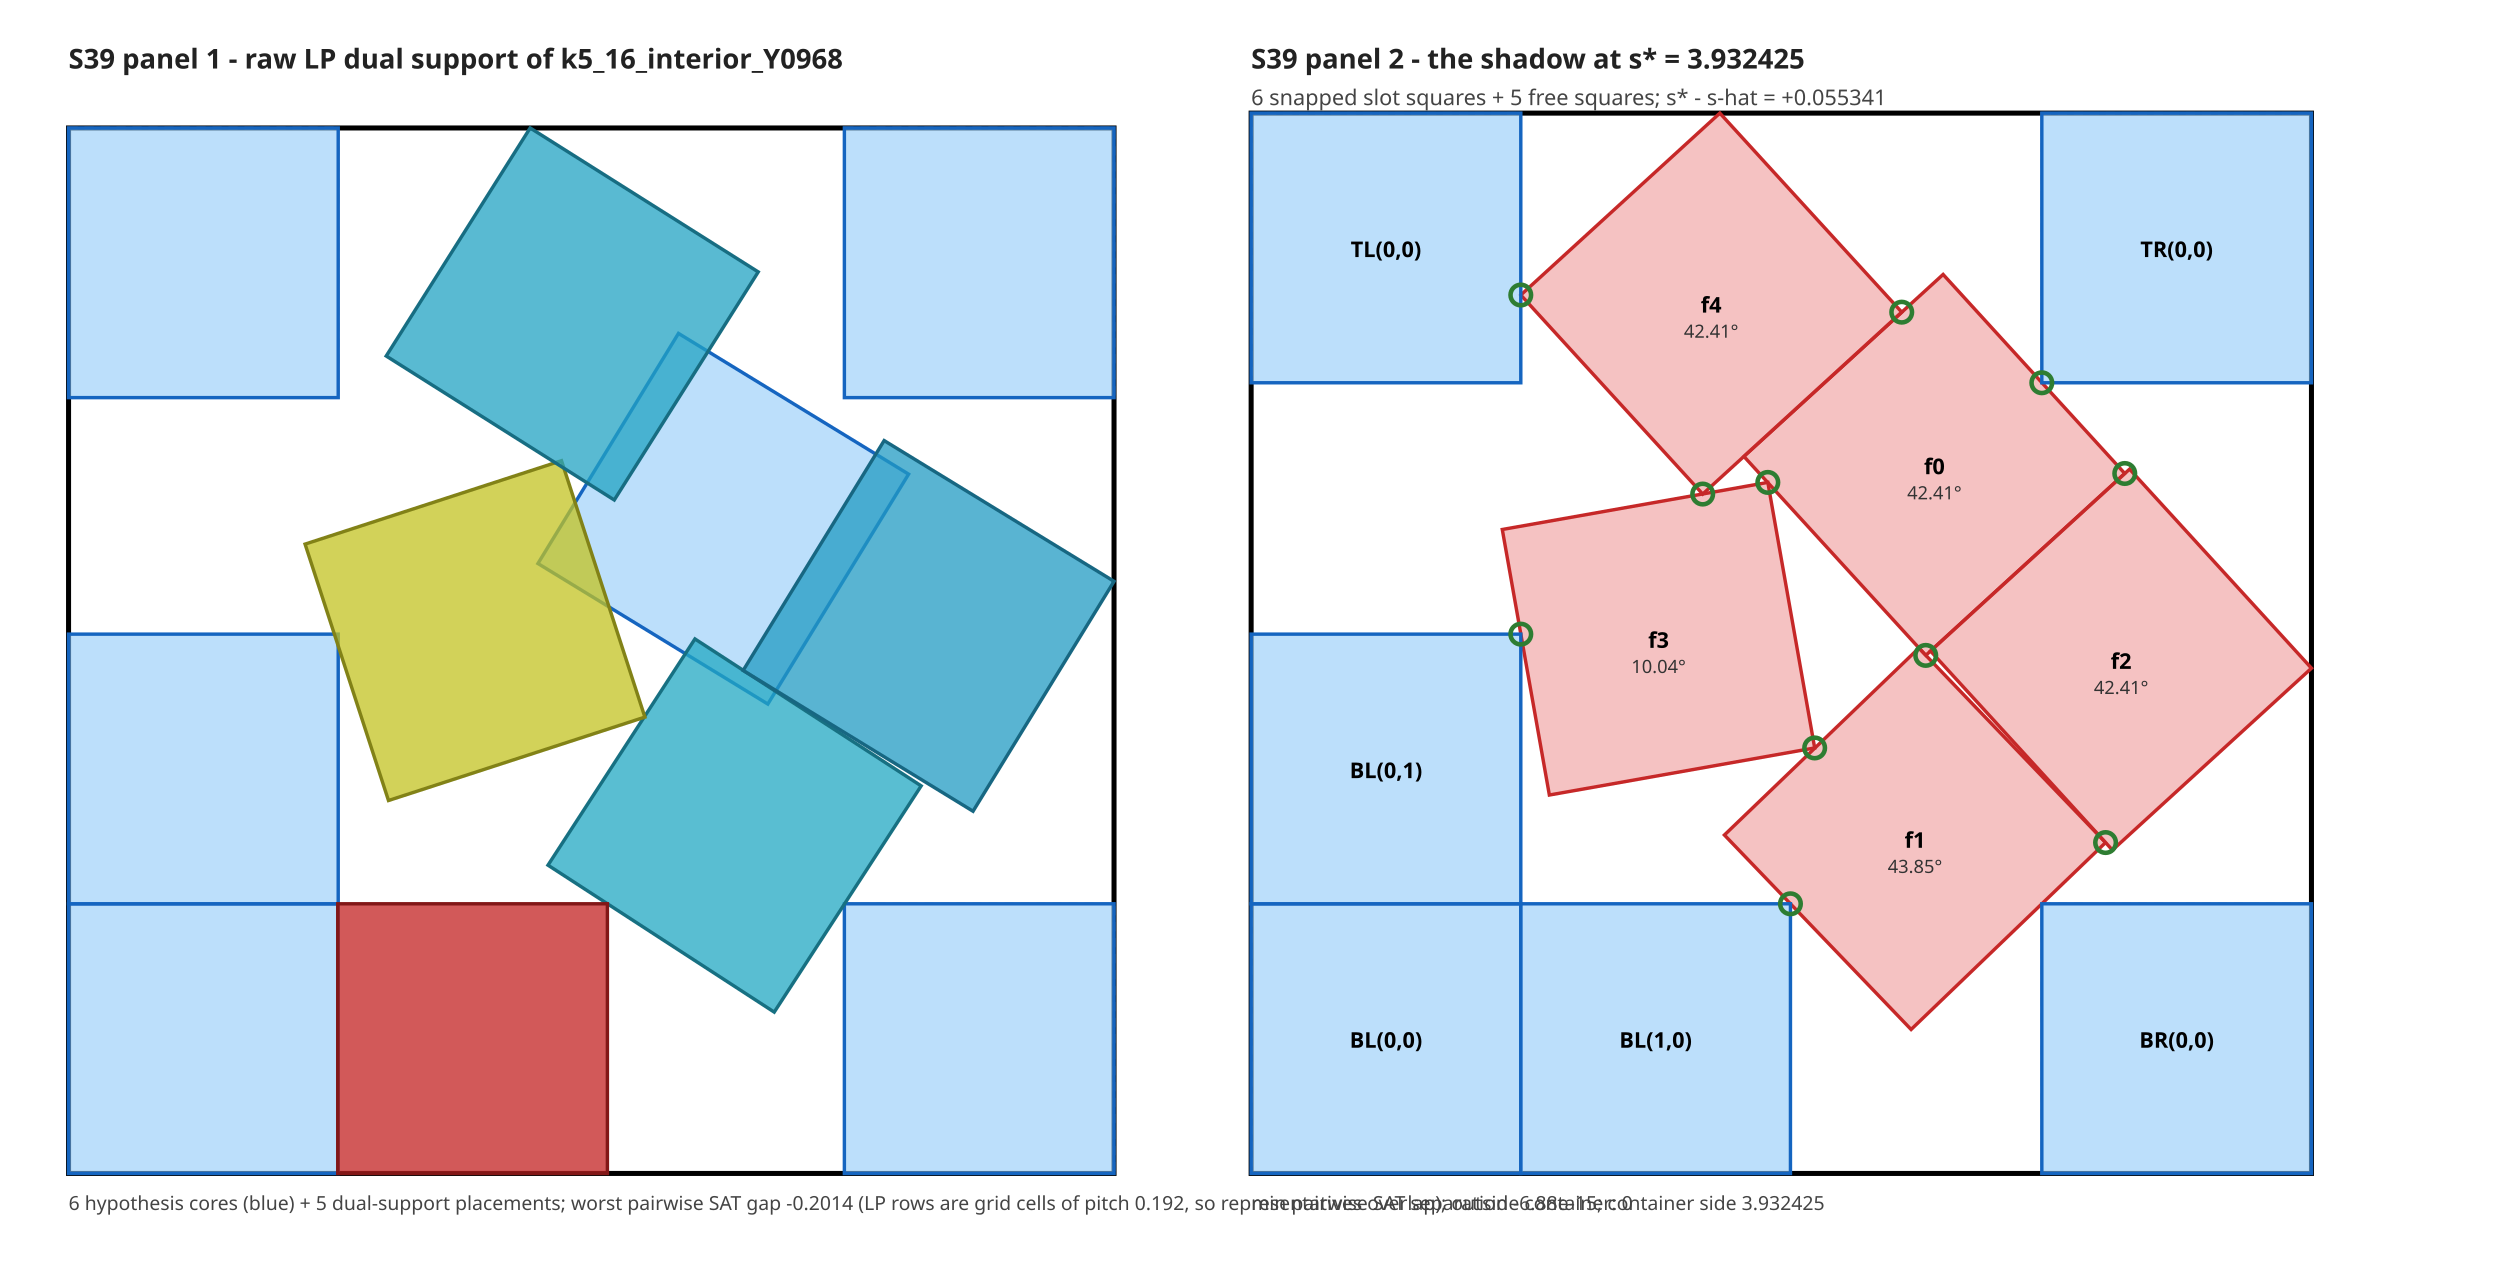
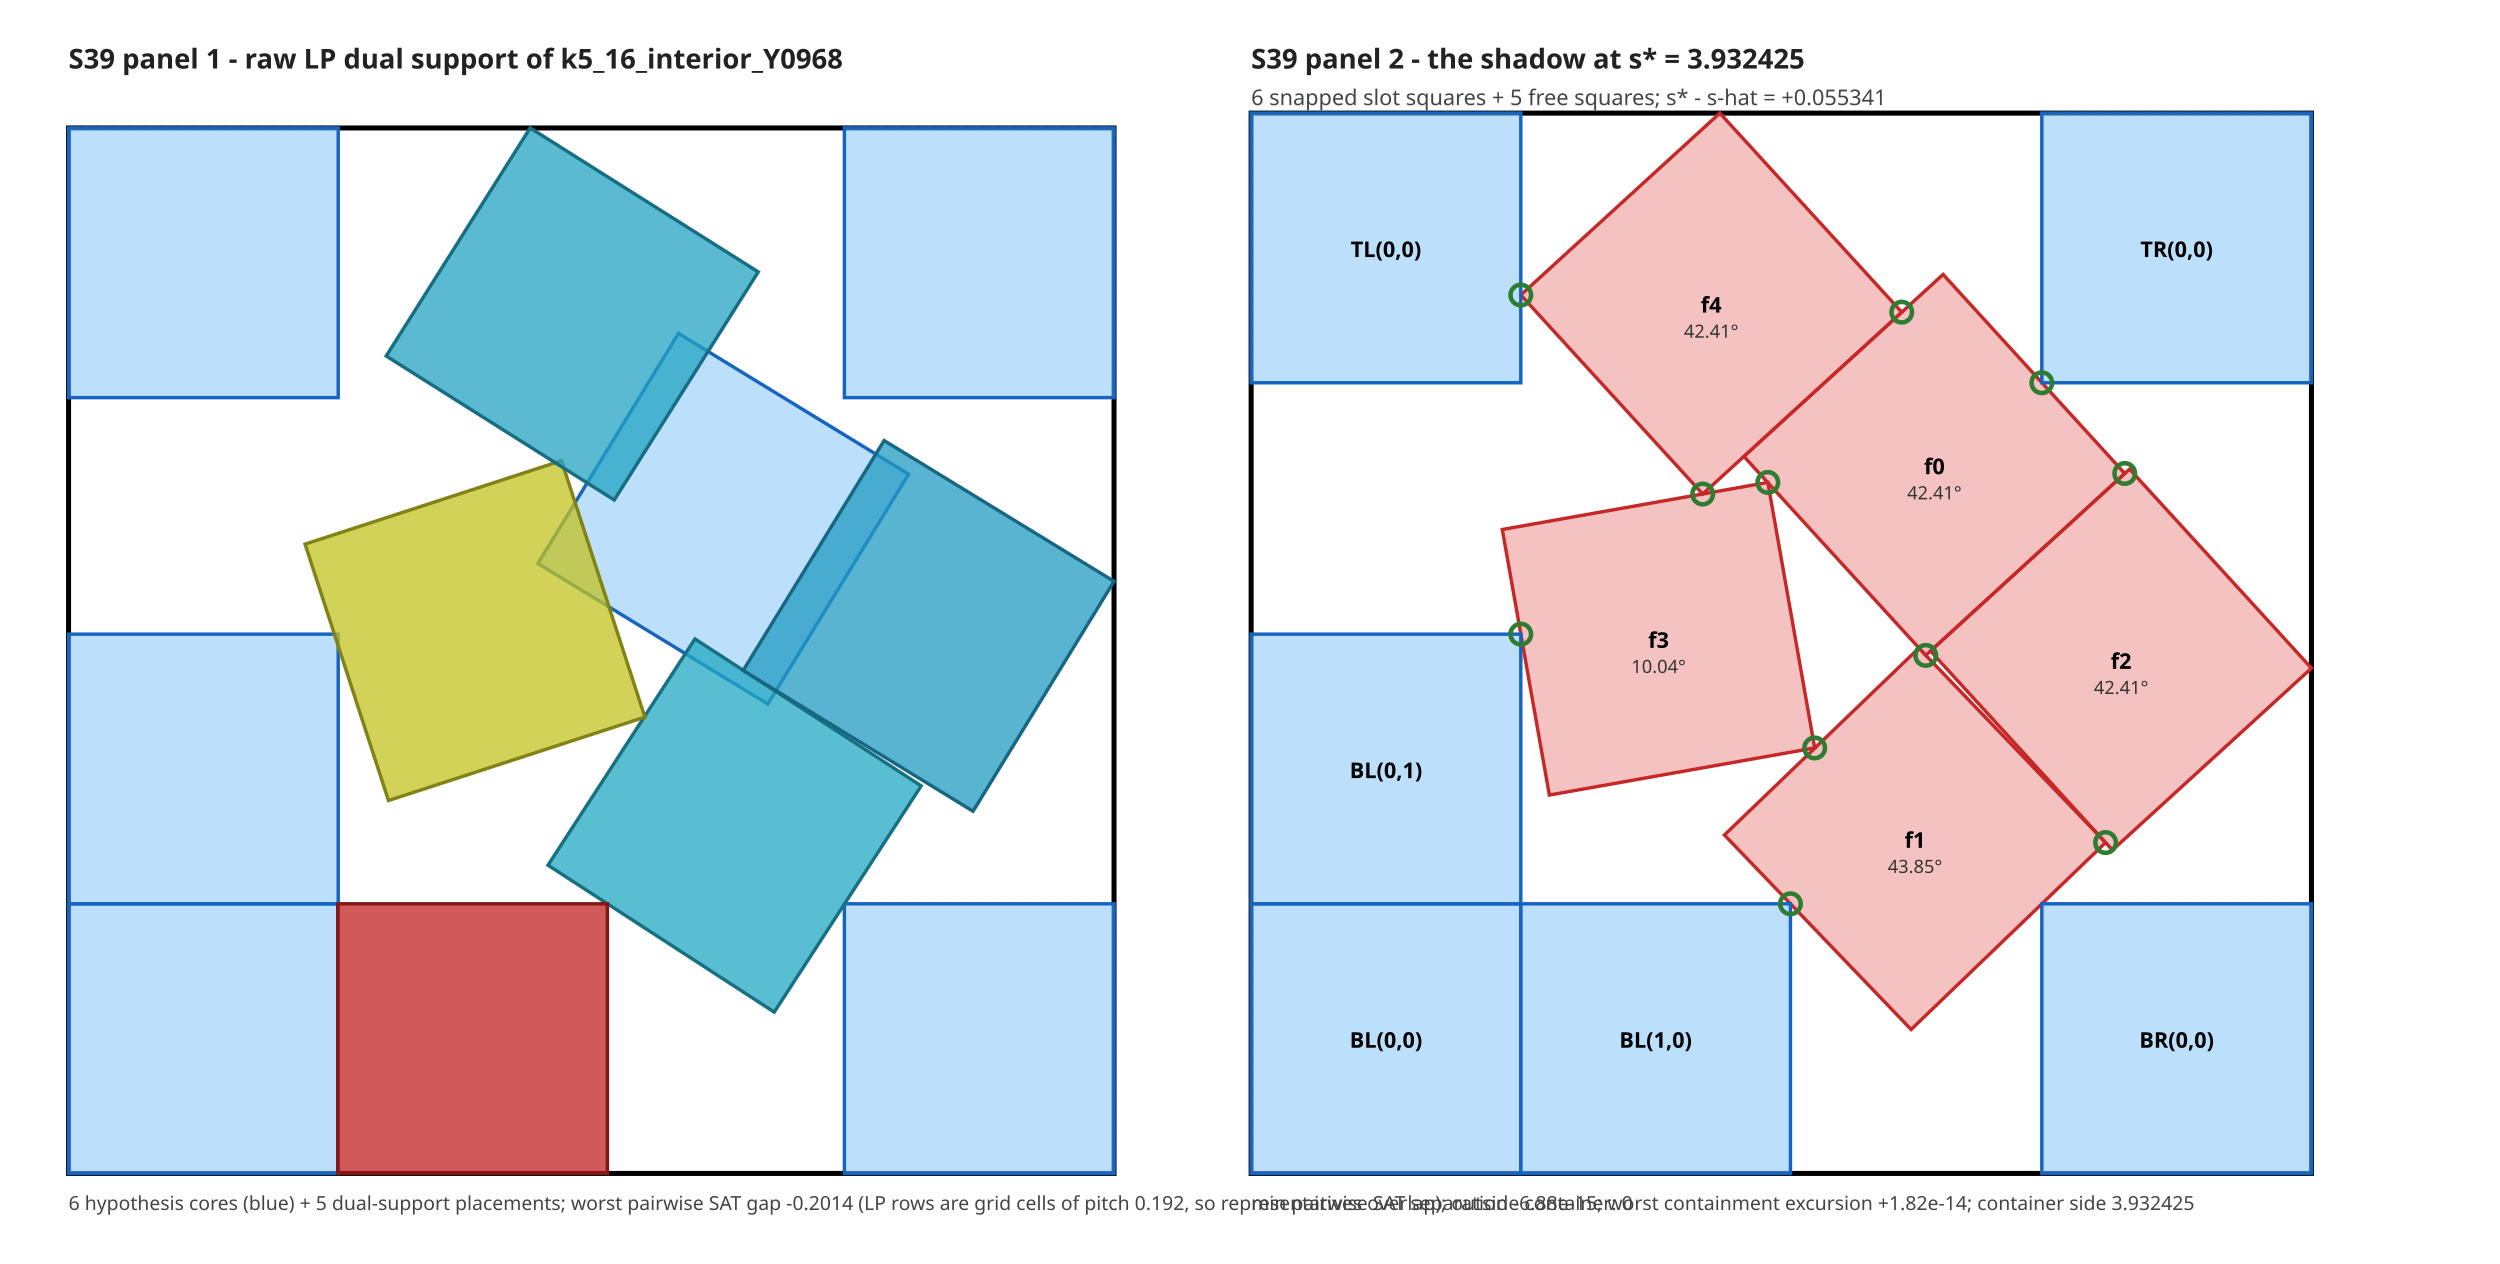
<svg xmlns="http://www.w3.org/2000/svg" width="1094" height="553" font-family="Segoe UI, sans-serif" style="background:#fff">
  <text x="30.0" y="30.0" font-size="12" fill="#222" text-anchor="start" font-weight="bold">S39 panel 1 - raw LP dual support of k5_16_interior_Y0968</text>
  <rect x="30" y="56.0" width="457.5" height="457.5" fill="none" stroke="#000" stroke-width="2.2" />
  <rect x="30.0" y="395.5" width="118" height="118" fill="none" stroke="#bbb" stroke-width="1" stroke-dasharray="4,3" />
  <rect x="369.5" y="395.5" width="118" height="118" fill="none" stroke="#bbb" stroke-width="1" stroke-dasharray="4,3" />
  <rect x="30.0" y="56.0" width="118" height="118" fill="none" stroke="#bbb" stroke-width="1" stroke-dasharray="4,3" />
  <rect x="369.5" y="56.0" width="118" height="118" fill="none" stroke="#bbb" stroke-width="1" stroke-dasharray="4,3" />
  <polygon points="30.0,513.5 148.0,513.5 148.0,395.5 30.0,395.5" fill="#90caf9" fill-opacity="0.60" stroke="#1565c0" stroke-width="1.5" />
  <polygon points="30.0,395.5 148.0,395.5 148.0,277.5 30.0,277.5" fill="#90caf9" fill-opacity="0.60" stroke="#1565c0" stroke-width="1.5" />
  <polygon points="30.0,174.0 148.0,174.0 148.0,56.0 30.0,56.0" fill="#90caf9" fill-opacity="0.60" stroke="#1565c0" stroke-width="1.5" />
  <polygon points="369.5,513.5 487.5,513.5 487.5,395.5 369.5,395.5" fill="#90caf9" fill-opacity="0.60" stroke="#1565c0" stroke-width="1.5" />
  <polygon points="369.5,174.0 487.5,174.0 487.5,56.0 369.5,56.0" fill="#90caf9" fill-opacity="0.60" stroke="#1565c0" stroke-width="1.5" />
  <polygon points="336.0,308.1 397.6,207.5 296.9,145.9 235.4,246.6" fill="#90caf9" fill-opacity="0.60" stroke="#1565c0" stroke-width="1.5" />
  <polygon points="338.8,442.9 403.1,343.9 304.1,279.6 239.8,378.6" fill="hsl(190,70%,45%)" fill-opacity="0.75" stroke="hsl(190,70%,30%)" stroke-width="1.5" />
  <polygon points="425.8,355.0 487.5,254.4 386.9,192.8 325.2,293.4" fill="hsl(195,70%,45%)" fill-opacity="0.75" stroke="hsl(195,70%,30%)" stroke-width="1.5" />
  <polygon points="265.8,513.5 265.8,395.5 147.8,395.5 147.8,513.5" fill="hsl(0,70%,45%)" fill-opacity="0.75" stroke="hsl(0,70%,30%)" stroke-width="1.5" />
  <polygon points="170.0,350.3 282.2,313.8 245.7,201.6 133.5,238.1" fill="hsl(60,70%,45%)" fill-opacity="0.75" stroke="hsl(60,70%,30%)" stroke-width="1.5" />
  <polygon points="268.8,218.8 331.8,119.0 232.0,56.0 169.0,155.8" fill="hsl(192,70%,45%)" fill-opacity="0.75" stroke="hsl(192,70%,30%)" stroke-width="1.5" />
  <text x="30.0" y="529.5" font-size="8.5" fill="#444" text-anchor="start">6 hypothesis cores (blue) + 5 dual-support placements; worst pairwise SAT gap -0.2014 (LP rows are grid cells of pitch 0.192, so representatives overlap); outside container: 0</text>
  <text x="547.5" y="30.0" font-size="12" fill="#222" text-anchor="start" font-weight="bold">S39 panel 2 - the shadow at s* = 3.932425</text>
  <text x="547.5" y="46.0" font-size="9.5" fill="#444" text-anchor="start">6 snapped slot squares + 5 free squares; s* - s-hat = +0.055341</text>
  <rect x="547.496" y="49.5" width="464.0" height="464.0" fill="none" stroke="#000" stroke-width="2.2" />
  <rect x="547.5" y="395.5" width="118" height="118" fill="none" stroke="#bbb" stroke-width="1" stroke-dasharray="4,3" />
  <rect x="893.5" y="395.5" width="118" height="118" fill="none" stroke="#bbb" stroke-width="1" stroke-dasharray="4,3" />
  <rect x="547.5" y="49.5" width="118" height="118" fill="none" stroke="#bbb" stroke-width="1" stroke-dasharray="4,3" />
  <rect x="893.5" y="49.5" width="118" height="118" fill="none" stroke="#bbb" stroke-width="1" stroke-dasharray="4,3" />
  <polygon points="842.7,286.8 929.8,207.2 850.3,120.1 763.1,199.7" fill="#ef9a9a" fill-opacity="0.60" stroke="#c62828" stroke-width="1.5" />
  <text x="846.5" y="207.5" font-size="9.5" fill="#000" text-anchor="middle" font-weight="bold">f0</text>
  <text x="846.5" y="218.5" font-size="8" fill="#333" text-anchor="middle">42.41°</text>
  <polygon points="836.3,450.5 921.4,368.7 839.7,283.6 754.6,365.4" fill="#ef9a9a" fill-opacity="0.60" stroke="#c62828" stroke-width="1.5" />
  <text x="838.0" y="371.0" font-size="9.5" fill="#000" text-anchor="middle" font-weight="bold">f1</text>
  <text x="838.0" y="382.0" font-size="8" fill="#333" text-anchor="middle">43.85°</text>
  <polygon points="924.4,372.0 1011.5,292.4 931.9,205.3 844.8,284.9" fill="#ef9a9a" fill-opacity="0.60" stroke="#c62828" stroke-width="1.5" />
  <text x="928.2" y="292.7" font-size="9.5" fill="#000" text-anchor="middle" font-weight="bold">f2</text>
  <text x="928.2" y="303.7" font-size="8" fill="#333" text-anchor="middle">42.41°</text>
  <polygon points="678.0,347.9 794.1,327.3 773.6,211.1 657.4,231.7" fill="#ef9a9a" fill-opacity="0.60" stroke="#c62828" stroke-width="1.5" />
  <text x="725.8" y="283.5" font-size="9.5" fill="#000" text-anchor="middle" font-weight="bold">f3</text>
  <text x="725.8" y="294.5" font-size="8" fill="#333" text-anchor="middle">10.04°</text>
  <polygon points="745.1,216.2 832.2,136.6 752.6,49.5 665.5,129.1" fill="#ef9a9a" fill-opacity="0.60" stroke="#c62828" stroke-width="1.5" />
  <text x="748.8" y="136.8" font-size="9.5" fill="#000" text-anchor="middle" font-weight="bold">f4</text>
  <text x="748.8" y="147.8" font-size="8" fill="#333" text-anchor="middle">42.41°</text>
  <polygon points="547.5,513.5 665.5,513.5 665.5,395.5 547.5,395.5" fill="#90caf9" fill-opacity="0.60" stroke="#1565c0" stroke-width="1.5" />
  <text x="606.5" y="458.5" font-size="9.5" fill="#000" text-anchor="middle" font-weight="bold">BL(0,0)</text>
  <polygon points="547.5,395.5 665.5,395.5 665.5,277.5 547.5,277.5" fill="#90caf9" fill-opacity="0.60" stroke="#1565c0" stroke-width="1.5" />
  <text x="606.5" y="340.5" font-size="9.5" fill="#000" text-anchor="middle" font-weight="bold">BL(0,1)</text>
  <polygon points="665.5,513.5 783.5,513.5 783.5,395.5 665.5,395.5" fill="#90caf9" fill-opacity="0.60" stroke="#1565c0" stroke-width="1.5" />
  <text x="724.5" y="458.5" font-size="9.5" fill="#000" text-anchor="middle" font-weight="bold">BL(1,0)</text>
  <polygon points="893.5,513.5 1011.5,513.5 1011.5,395.5 893.5,395.5" fill="#90caf9" fill-opacity="0.60" stroke="#1565c0" stroke-width="1.5" />
  <text x="952.5" y="458.5" font-size="9.5" fill="#000" text-anchor="middle" font-weight="bold">BR(0,0)</text>
  <polygon points="547.5,167.5 665.5,167.5 665.5,49.5 547.5,49.5" fill="#90caf9" fill-opacity="0.60" stroke="#1565c0" stroke-width="1.5" />
  <text x="606.5" y="112.5" font-size="9.5" fill="#000" text-anchor="middle" font-weight="bold">TL(0,0)</text>
  <polygon points="893.5,167.5 1011.5,167.5 1011.5,49.5 893.5,49.5" fill="#90caf9" fill-opacity="0.60" stroke="#1565c0" stroke-width="1.5" />
  <text x="952.5" y="112.5" font-size="9.5" fill="#000" text-anchor="middle" font-weight="bold">TR(0,0)</text>
  <circle cx="842.7" cy="286.8" r="4.5" fill="none" stroke="#2e7d32" stroke-width="2" />
  <circle cx="929.8" cy="207.2" r="4.5" fill="none" stroke="#2e7d32" stroke-width="2" />
  <circle cx="773.6" cy="211.1" r="4.5" fill="none" stroke="#2e7d32" stroke-width="2" />
  <circle cx="832.2" cy="136.6" r="4.5" fill="none" stroke="#2e7d32" stroke-width="2" />
  <circle cx="893.5" cy="167.5" r="4.5" fill="none" stroke="#2e7d32" stroke-width="2" />
  <circle cx="921.4" cy="368.7" r="4.5" fill="none" stroke="#2e7d32" stroke-width="2" />
  <circle cx="794.1" cy="327.3" r="4.5" fill="none" stroke="#2e7d32" stroke-width="2" />
  <circle cx="783.5" cy="395.5" r="4.5" fill="none" stroke="#2e7d32" stroke-width="2" />
  <circle cx="745.1" cy="216.2" r="4.5" fill="none" stroke="#2e7d32" stroke-width="2" />
  <circle cx="665.5" cy="277.5" r="4.5" fill="none" stroke="#2e7d32" stroke-width="2" />
  <circle cx="665.5" cy="129.1" r="4.5" fill="none" stroke="#2e7d32" stroke-width="2" />
-   <text x="547.5" y="529.5" font-size="8.5" fill="#444" text-anchor="start">min pairwise SAT separation -6.88e-15; container side 3.932425</text>
+   <text x="547.5" y="529.5" font-size="8.5" fill="#444" text-anchor="start">min pairwise SAT separation -6.88e-15; worst containment excursion +1.82e-14; container side 3.932425</text>
</svg>
